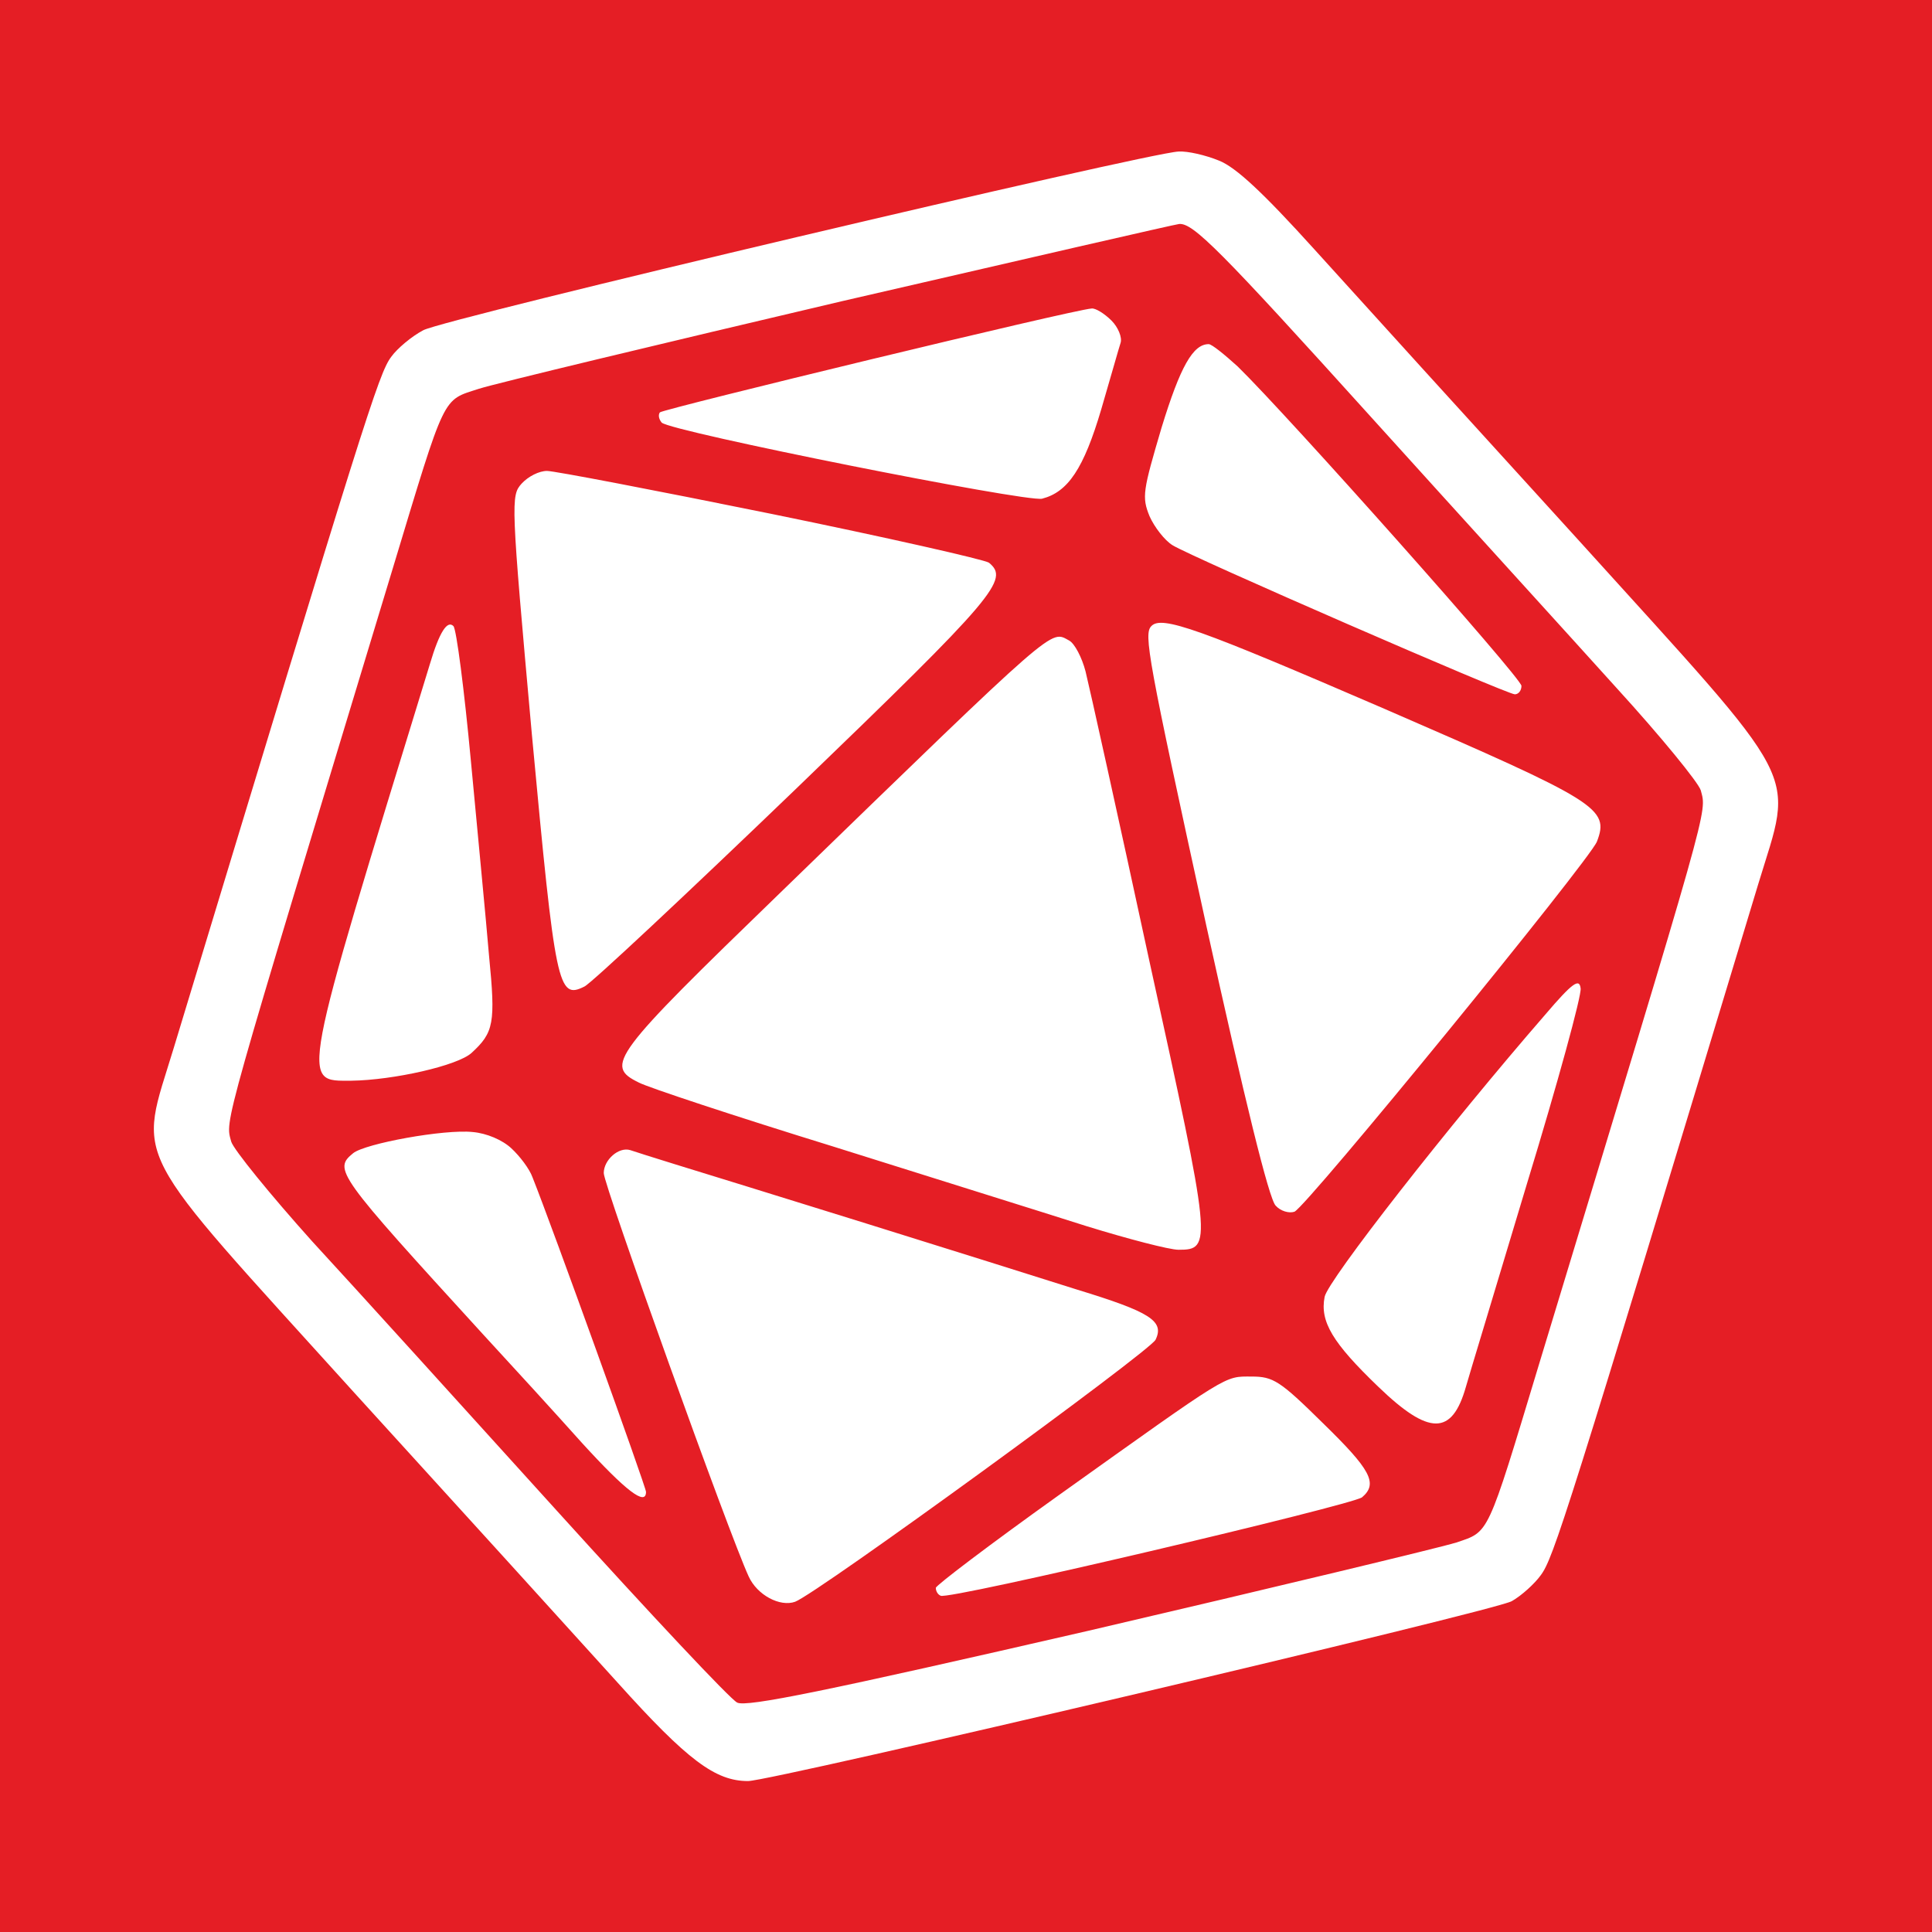
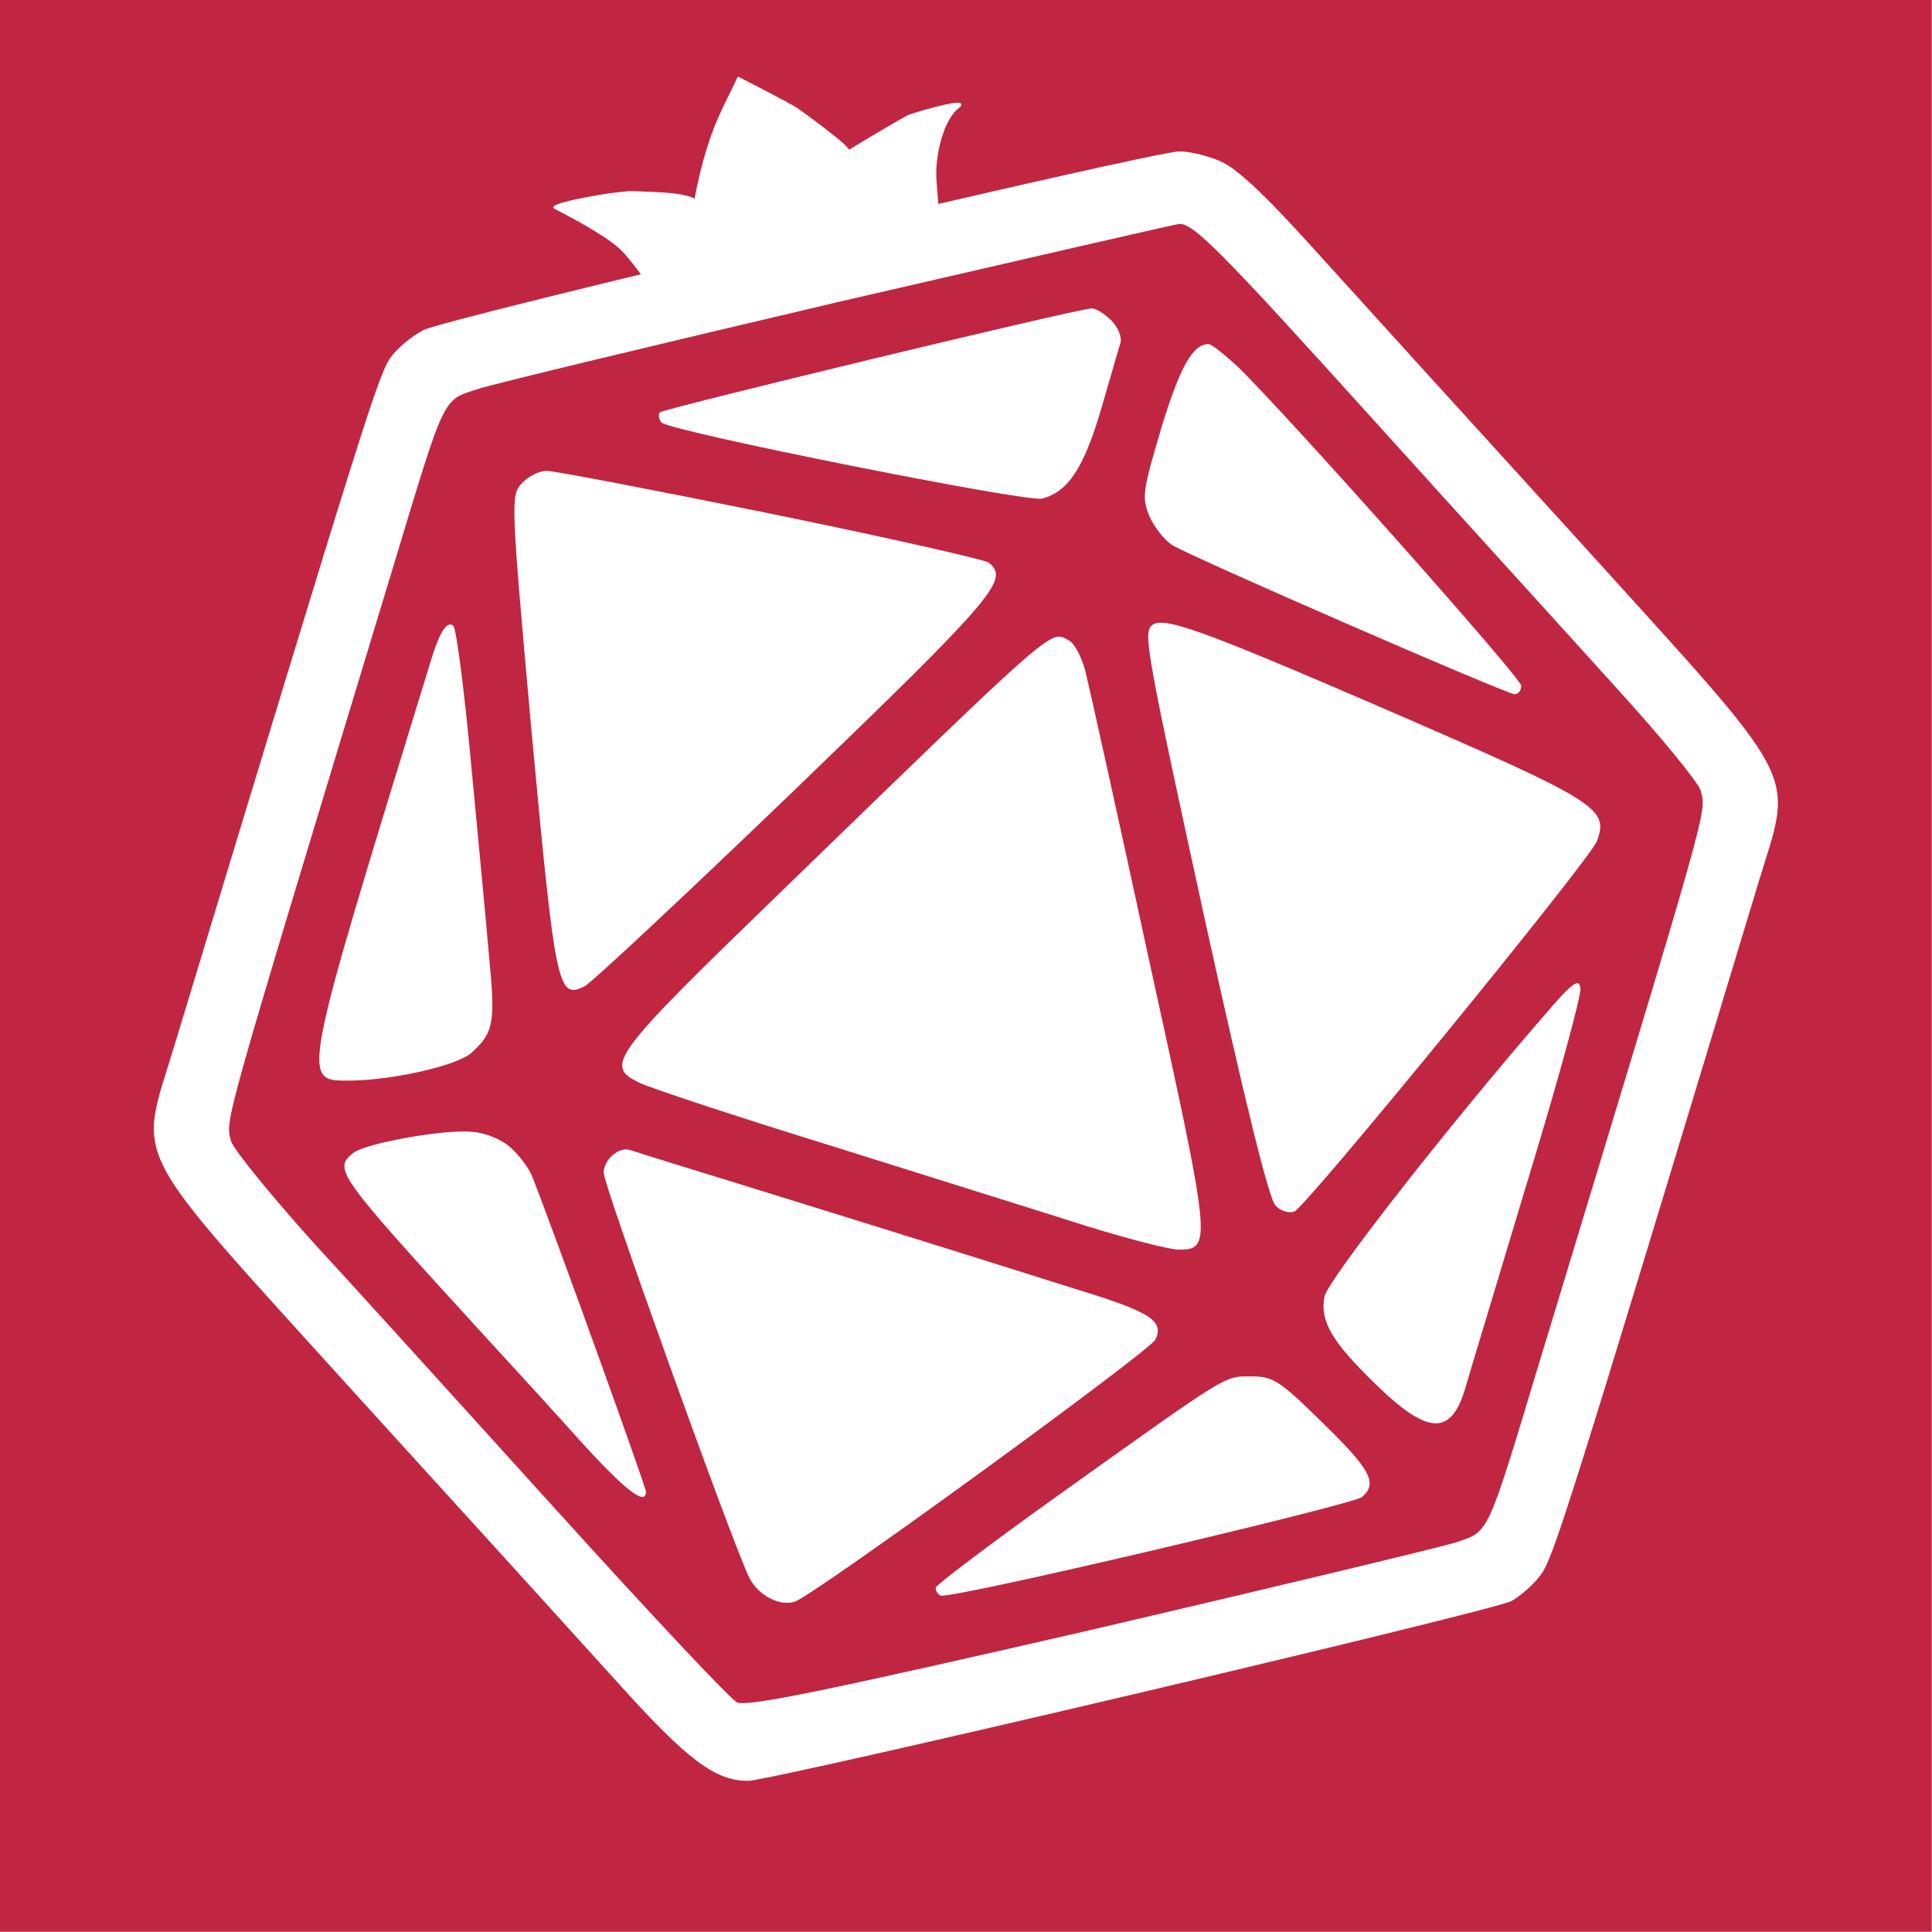
- <svg xmlns="http://www.w3.org/2000/svg" version="1.0" width="426.667" height="426.667" viewBox="0 0 320 320">
-   <rect width="100%" height="100%" fill="#fff" />
-   <g fill="#e51e25">
-     <path d="M0 160v160h320V0H0zM201.9 26.6c2.8 1.1 7.3 5.3 15.8 14.7 6.6 7.3 26.2 28.9 43.6 48 37.9 41.9 35.8 37.7 29.9 57.2-31.7 104.8-33.9 111.6-36 114.4-1 1.4-3.2 3.4-4.8 4.3-2.7 1.6-122.6 29.8-126.5 29.8-5.4 0-10-3.4-21.6-16.3-6.6-7.3-26.2-28.9-43.6-48-37.9-41.9-35.8-37.7-29.9-57.2C60.5 69 62.7 61.9 64.8 59.1c1-1.4 3.4-3.4 5.3-4.4 3.4-1.9 120-29.4 125.1-29.6 1.5-.1 4.5.6 6.7 1.5" />
-     <path d="M139.4 49.9C109.2 57 82.1 63.5 79.3 64.4c-6.1 2-5.4.5-14.2 29.6-28.7 94.7-27.8 91.3-26.8 95.1.4 1.3 6.4 8.7 13.4 16.5 7.1 7.7 25.3 27.8 40.6 44.7s28.7 31.2 29.8 31.7c1.5.8 14.7-1.9 58.2-11.9 30.9-7.2 58.3-13.8 60.9-14.6 5.5-1.9 5-.7 13.7-29.5 28.7-94.6 27.8-91.2 26.8-95.1-.4-1.3-6.6-8.9-13.9-16.9-7.3-8.1-25.6-28.2-40.6-44.8-25.2-27.9-29.6-32.3-31.9-32.1-.4 0-25.6 5.8-55.9 12.8m44.7 3.2c1.1 1.1 1.8 2.8 1.5 3.7s-1.7 5.9-3.2 11c-2.9 9.8-5.5 13.7-9.8 14.8-2.7.6-61.4-11.1-63-12.6-.5-.6-.6-1.3-.3-1.7.7-.6 68.4-17 71.5-17.2.6-.1 2.1.8 3.3 2m20.9 7.6c8.3 8.1 47 51.6 47 52.9 0 .8-.5 1.4-1.1 1.4-1.3 0-53.7-22.8-56.7-24.7-1.3-.8-3-3-3.8-4.8-1.3-3.2-1.1-4.2 2-14.7 3.1-10.1 5.2-13.8 7.8-13.8.5 0 2.6 1.7 4.8 3.7m-77.3 24.4c19.1 3.9 35.4 7.6 36.1 8.1 3.4 2.8 1.3 5.4-31.9 37.4-18.2 17.5-34 32.3-35.1 32.8-4.4 2.2-4.8.2-8.7-41.7-3.5-38.8-3.5-39.6-1.7-41.6 1.1-1.2 2.9-2.1 4.2-2.1 1.2 0 17.9 3.2 37.1 7.1m-49.7 41c1.1 11.8 2.5 26.2 3 32.2 1.1 11.2.8 12.7-2.9 16.1-2.3 2.1-12.9 4.5-19.9 4.6-8.4 0-8.7 1.7 13-69 1.6-5.4 2.9-7.3 3.9-6.3.5.5 1.8 10.6 2.9 22.4m151.3-8.7c35.5 15.4 37.3 16.5 35.2 22-1.3 3.2-48.1 60.5-50.1 61.3-.9.3-2.3-.1-3.1-1-1.1-1-5.2-17.8-11.5-46.4-9.7-44.4-10.4-48.3-9.1-49.6 1.7-1.8 7.8.4 38.6 13.7m-49.5-6.2c.6 2.4 5.4 24 10.6 48.1 10.3 46.9 10.4 47.7 4.8 47.7-1.5 0-8.4-1.8-15.2-3.9-6.9-2.2-25.8-8.1-42-13.2-16.2-5-30.7-9.8-32.2-10.6-5.7-2.8-4.5-4.4 23.5-31.5 46.4-45 44.6-43.4 47.8-41.7.9.5 2.1 2.8 2.7 5.1m73.1 84.9c-5 16.7-9.6 31.8-10.1 33.6-2.3 8.1-6.1 8.1-14.5 0-7.6-7.3-9.7-10.8-8.9-14.9.5-2.7 20.6-28.4 36.5-46.7 4.6-5.4 5.7-6.1 5.9-4.4.2 1.1-3.8 15.7-8.9 32.4m-168.2-5.9c1.4 1.3 3 3.4 3.5 4.8 3.2 8 18.8 51.3 18.8 52.1 0 2.4-3.3-.1-10.6-8.1-4.2-4.7-11.6-12.8-16.4-18-24.3-26.6-24.8-27.3-21.5-30 2-1.6 15.1-4 19.8-3.5 2.3.2 4.9 1.3 6.4 2.7m27.3 2.7c3.6 1.1 17.5 5.4 31 9.6s29.4 9.2 35.4 11.1c12.1 3.7 14.5 5.2 13 8.3-.9 1.9-56 42-59.7 43.4-2.5.9-6.3-1.1-7.7-4.2-3.2-6.9-24-64.8-24-66.8 0-2.2 2.5-4.4 4.4-3.8.6.2 4 1.3 7.6 2.4m107.1 42.8c7.9 7.7 9.2 10 6.5 12.3-1.7 1.3-68.7 17.1-69.8 16.3-.5-.2-.8-.8-.8-1.3 0-.4 9.1-7.3 20.3-15.3 28.6-20.4 27.4-19.7 32-19.7 3.6 0 4.7.7 11.8 7.7" />
+ <svg xmlns="http://www.w3.org/2000/svg" width="100%" height="100%" viewBox="0 0 1778 1778" version="1.1" xml:space="preserve" style="fill-rule:evenodd;clip-rule:evenodd;stroke-linecap:round;stroke-linejoin:round;stroke-miterlimit:1.5;">
+   <rect x="74.18" y="70.343" width="1629.419" height="1637.093" style="fill:#fff;" />
+   <g>
+     <path d="M0,0l0,1777.779l1777.779,0l0,-1777.779l-1777.779,0Zm1121.668,147.778c15.556,6.111 40.556,29.444 87.778,81.667c36.667,40.556 145.556,160.556 242.222,266.667c210.556,232.778 198.889,209.445 166.111,317.778c-176.111,582.223 -188.333,620 -200,635.556c-5.556,7.778 -17.778,18.889 -26.667,23.889c-15,8.889 -681.112,165.556 -702.778,165.556c-30,0 -55.556,-18.889 -120,-90.556c-36.667,-40.556 -145.556,-160.556 -242.222,-266.667c-210.556,-232.778 -198.889,-209.445 -166.111,-317.778c176.111,-580.556 188.333,-620 200,-635.556c5.556,-7.778 18.889,-18.889 29.444,-24.444c18.889,-10.556 666.667,-163.333 695.001,-164.445c8.333,-0.556 25,3.333 37.222,8.333" style="fill:#c02642;fill-rule:nonzero;" />
+     <path d="M602.679,270.791c-1.992,-3.731 -14.692,-24.228 -28.952,-39.605c-14.052,-15.153 -59.398,-37.811 -63.242,-39.878c-6.263,-3.367 58.718,-15.672 74.233,-14.494c8.172,0.621 44.311,0.209 55.185,7.291c-0,0 4.569,-28.107 14.676,-57.412c7.592,-22.012 20.491,-45.116 24.85,-55.186c0,0 45.451,23.136 54.131,28.789c0,0 54.48,38.763 46.864,39.453c-2.183,0.198 53.655,-32.354 55.117,-32.925c7.364,-2.88 60.1,-18.448 46.039,-7.747c-11.447,8.711 -19.747,33.624 -20.764,57.582c-0.427,10.042 2.309,32.464 3.026,44.998l-261.164,69.134Z" style="fill:#fff;stroke:#fff;stroke-width:1.67px;" />
+     <path d="M774.445,277.222c-167.778,39.444 -318.334,75.556 -333.889,80.556c-33.889,11.111 -30,2.778 -78.889,164.445c-159.445,526.112 -154.445,507.223 -148.889,528.334c2.222,7.222 35.556,48.333 74.445,91.667c39.444,42.778 140.556,154.445 225.556,248.334c85,93.889 159.445,173.333 165.556,176.111c8.333,4.444 81.667,-10.556 323.334,-66.111c171.667,-40 323.889,-76.667 338.334,-81.111c30.556,-10.556 27.778,-3.889 76.111,-163.889c159.445,-525.556 154.445,-506.667 148.889,-528.334c-2.222,-7.222 -36.667,-49.444 -77.222,-93.889c-40.556,-45 -142.222,-156.667 -225.556,-248.889c-140,-155 -164.445,-179.445 -177.222,-178.333c-2.222,0 -142.222,32.222 -310.556,71.111m248.334,17.778c6.111,6.111 10,15.556 8.333,20.556c-1.667,5 -9.444,32.778 -17.778,61.111c-16.111,54.444 -30.556,76.111 -54.444,82.222c-15,3.333 -341.111,-61.667 -350,-70c-2.778,-3.333 -3.333,-7.222 -1.667,-9.444c3.889,-3.333 380,-94.445 397.223,-95.556c3.333,-0.556 11.667,4.444 18.333,11.111m116.111,42.222c46.111,45 261.111,286.667 261.111,293.889c0,4.444 -2.778,7.778 -6.111,7.778c-7.222,0 -298.334,-126.667 -315,-137.222c-7.222,-4.444 -16.667,-16.667 -21.111,-26.667c-7.222,-17.778 -6.111,-23.333 11.111,-81.667c17.222,-56.111 28.889,-76.667 43.333,-76.667c2.778,0 14.444,9.444 26.667,20.556m-429.445,135.556c106.111,21.667 196.667,42.222 200.556,45c18.889,15.556 7.222,30 -177.222,207.778c-101.111,97.222 -188.889,179.445 -195,182.222c-24.444,12.222 -26.667,1.111 -48.333,-231.667c-19.444,-215.556 -19.444,-220 -9.444,-231.111c6.111,-6.667 16.111,-11.667 23.333,-11.667c6.667,0 99.445,17.778 206.111,39.444m-276.111,227.778c6.111,65.556 13.889,145.556 16.667,178.889c6.111,62.222 4.444,70.556 -16.111,89.445c-12.778,11.667 -71.667,25 -110.556,25.556c-46.667,0 -48.333,9.444 72.222,-383.334c8.889,-30 16.111,-40.556 21.667,-35c2.778,2.778 10,58.889 16.111,124.445m840.556,-48.333c197.222,85.556 207.222,91.667 195.556,122.222c-7.222,17.778 -267.222,336.111 -278.334,340.556c-5,1.667 -12.778,-0.556 -17.222,-5.556c-6.111,-5.556 -28.889,-98.889 -63.889,-257.778c-53.889,-246.667 -57.778,-268.334 -50.556,-275.556c9.444,-10 43.333,2.222 214.445,76.111m-275,-34.444c3.333,13.333 30,133.333 58.889,267.222c57.222,260.556 57.778,265 26.667,265c-8.333,0 -46.667,-10 -84.445,-21.667c-38.333,-12.222 -143.333,-45 -233.334,-73.333c-90,-27.778 -170.556,-54.444 -178.889,-58.889c-31.667,-15.556 -25,-24.444 130.556,-175c257.778,-250 247.778,-241.111 265.556,-231.667c5,2.778 11.667,15.556 15,28.333m406.111,471.667c-27.778,92.778 -53.333,176.667 -56.111,186.667c-12.778,45 -33.889,45 -80.556,0c-42.222,-40.556 -53.889,-60 -49.444,-82.778c2.778,-15 114.445,-157.778 202.778,-259.445c25.556,-30 31.667,-33.889 32.778,-24.444c1.111,6.111 -21.111,87.222 -49.444,180m-934.445,-32.778c7.778,7.222 16.667,18.889 19.444,26.667c17.778,44.444 104.445,285 104.445,289.445c0,13.333 -18.333,-0.556 -58.889,-45c-23.333,-26.111 -64.444,-71.111 -91.111,-100c-135,-147.778 -137.778,-151.667 -119.445,-166.667c11.111,-8.889 83.889,-22.222 110,-19.444c12.778,1.111 27.222,7.222 35.556,15m151.667,15c20,6.111 97.222,30 172.222,53.333c75,23.333 163.333,51.111 196.667,61.667c67.222,20.556 80.556,28.889 72.222,46.111c-5,10.556 -311.111,233.334 -331.667,241.111c-13.889,5 -35,-6.111 -42.778,-23.333c-17.778,-38.333 -133.333,-360 -133.333,-371.111c0,-12.222 13.889,-24.444 24.444,-21.111c3.333,1.111 22.222,7.222 42.222,13.333m595,237.778c43.889,42.778 51.111,55.556 36.111,68.333c-9.444,7.222 -381.667,95 -387.778,90.556c-2.778,-1.111 -4.444,-4.444 -4.444,-7.222c0,-2.222 50.556,-40.556 112.778,-85c158.889,-113.333 152.222,-109.445 177.778,-109.445c20,0 26.111,3.889 65.556,42.778" style="fill:#c02642;fill-rule:nonzero;" />
  </g>
</svg>
